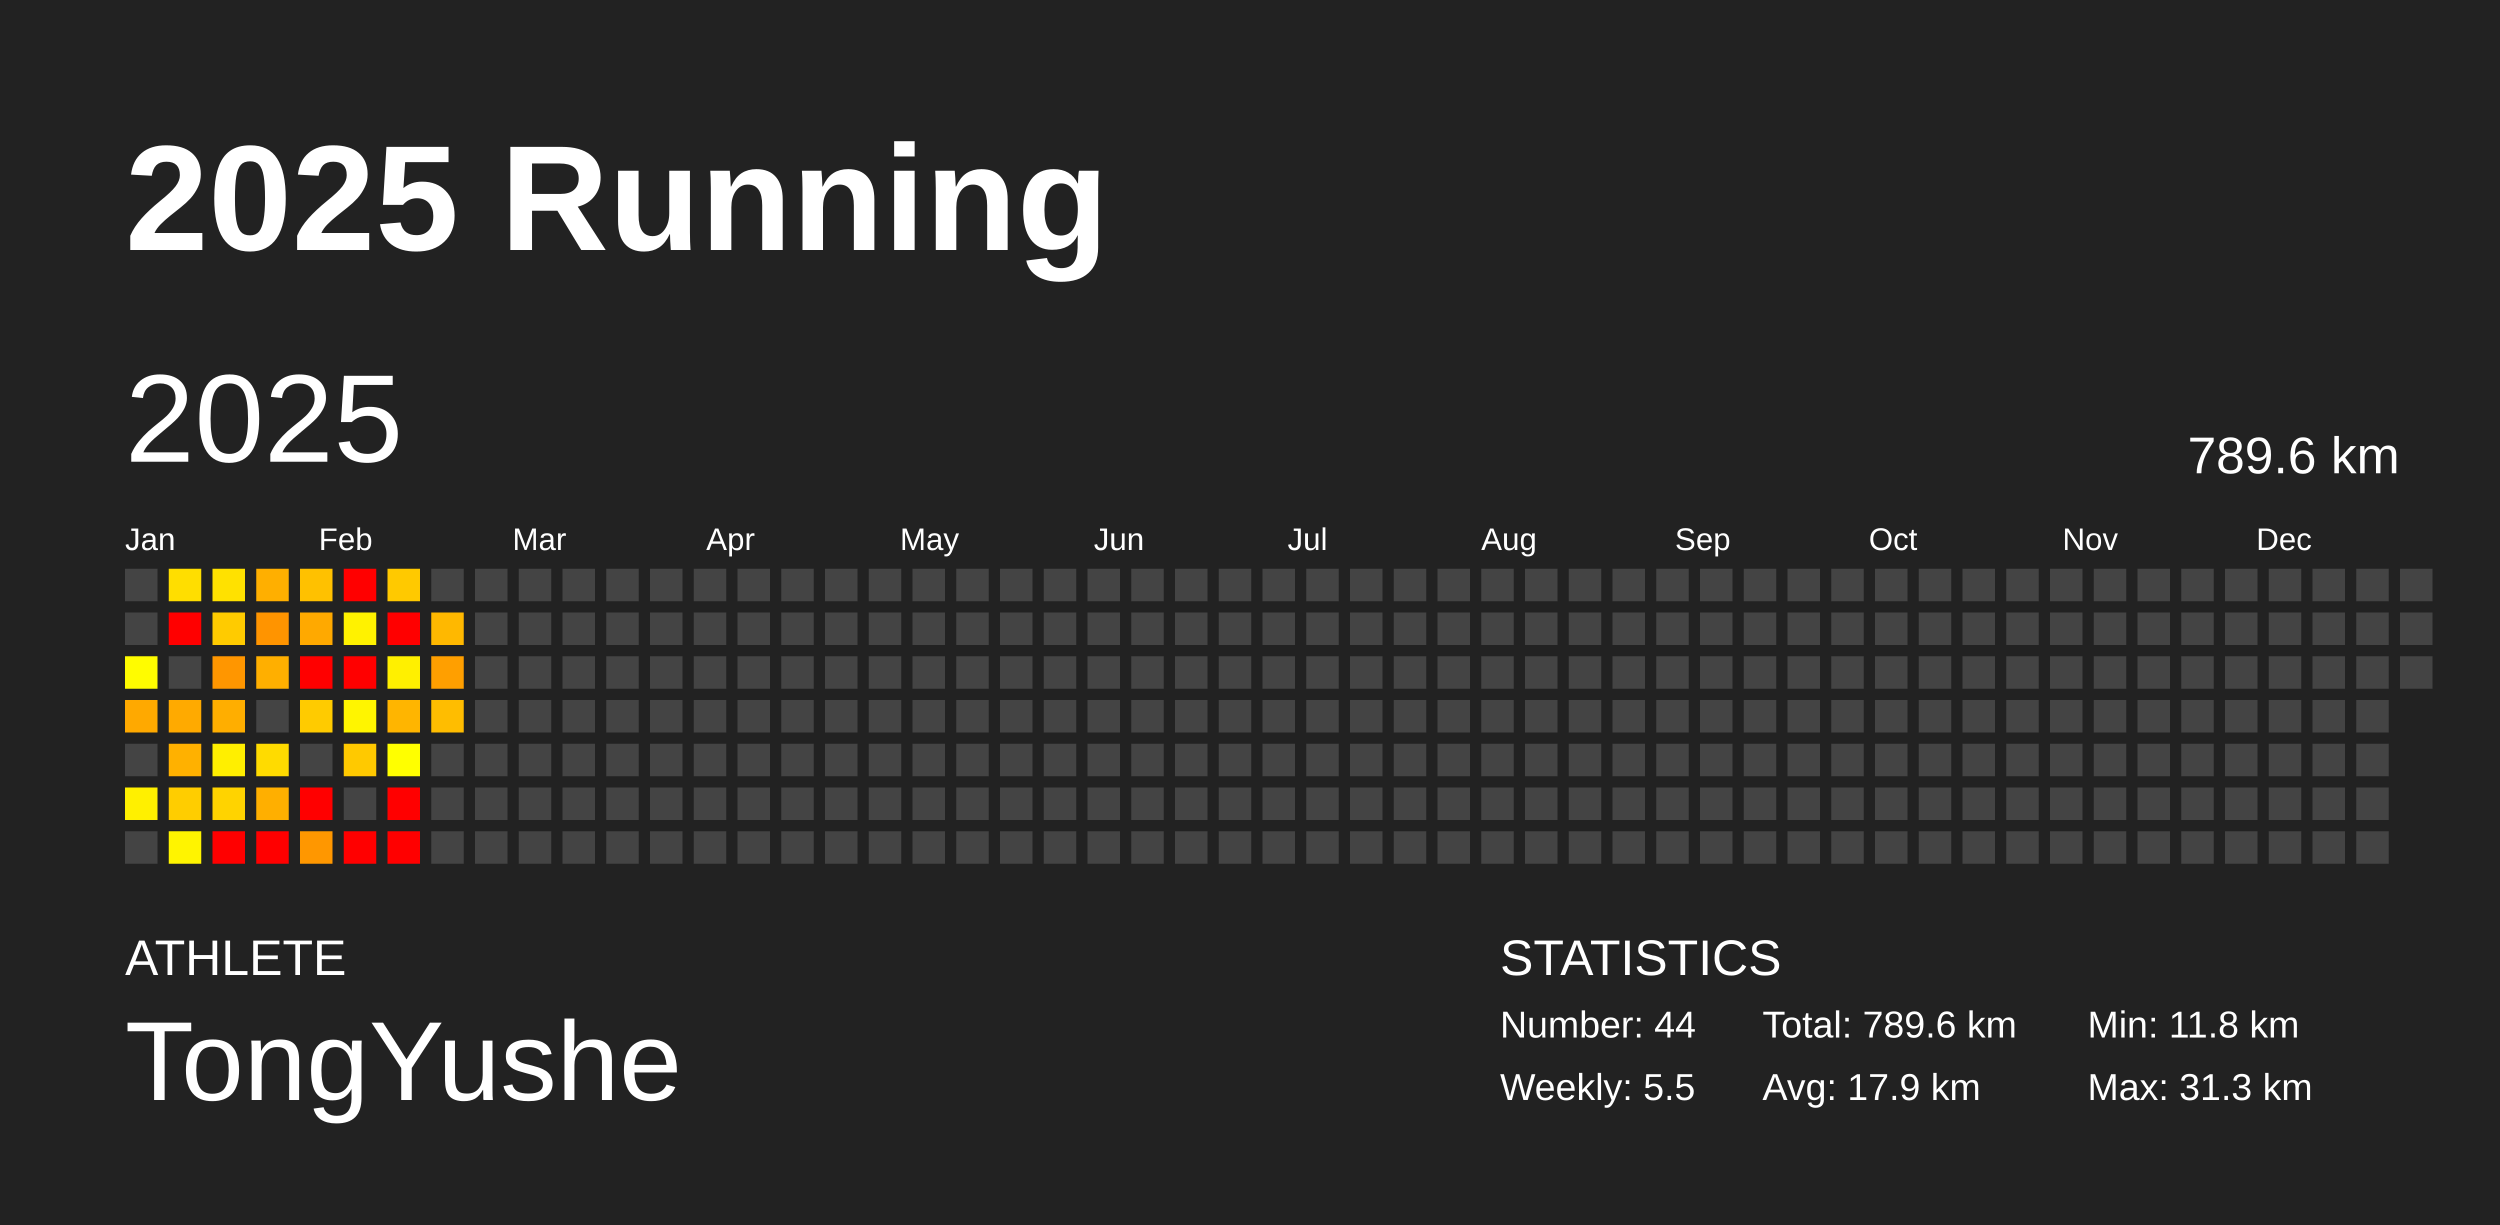
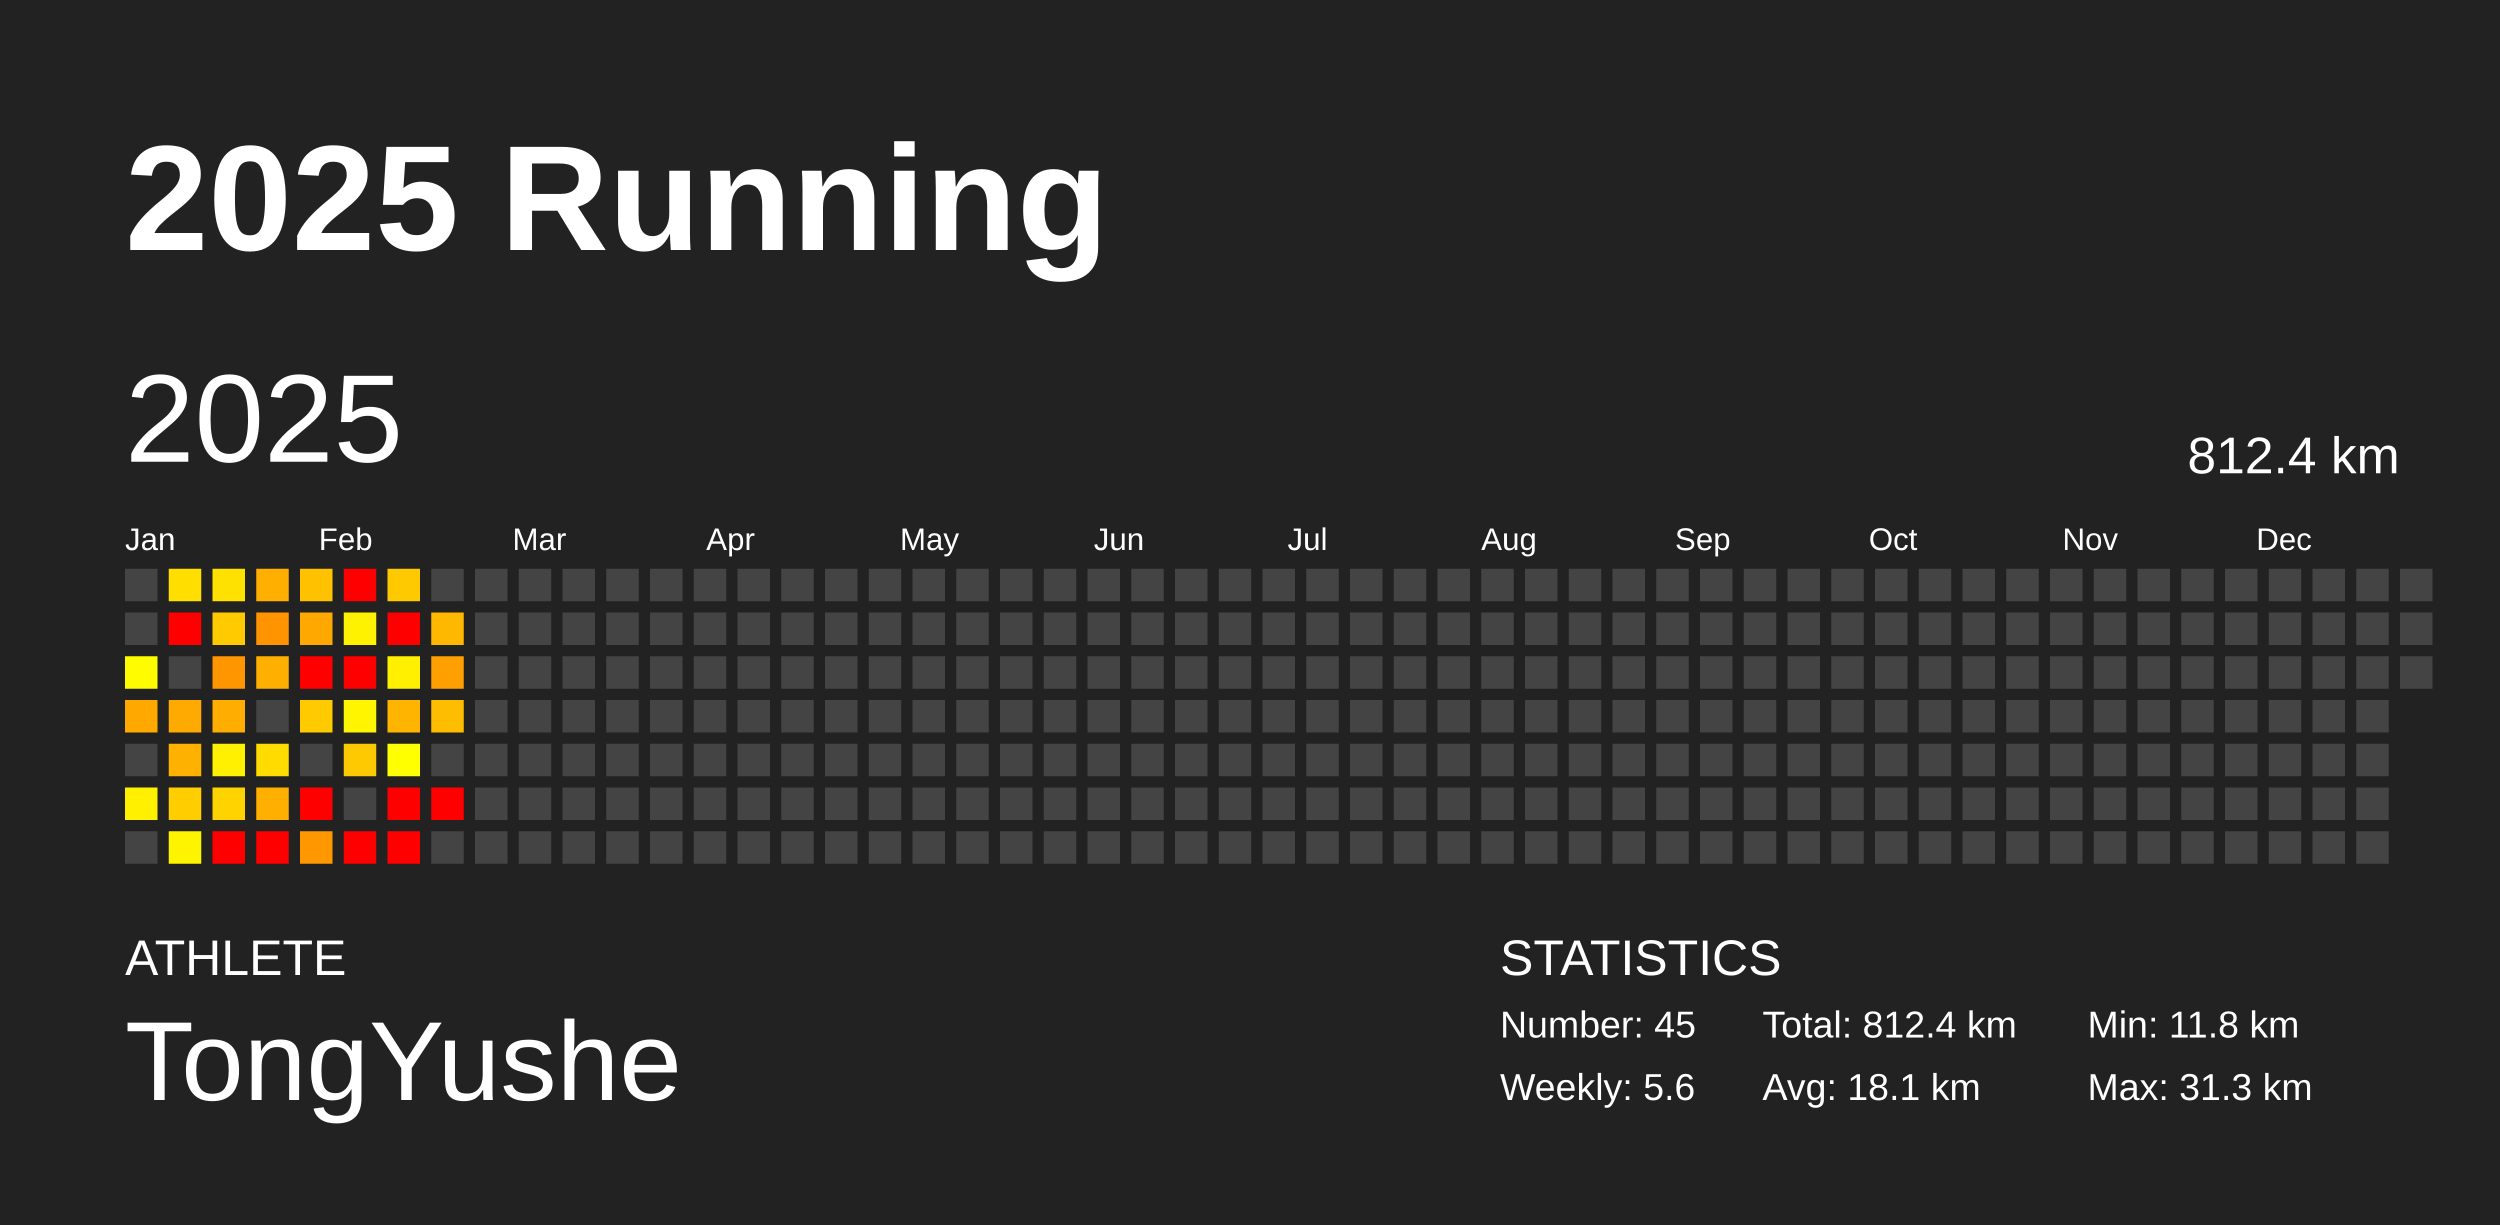
<svg xmlns="http://www.w3.org/2000/svg" baseProfile="full" height="98mm" version="1.1" viewBox="0,0,200,98" width="200mm">
  <defs />
  <rect fill="#222222" height="98" width="200" x="0" y="0" />
  <text fill="#FFFFFF" style="font-size:12px; font-family:Arial; font-weight:bold;" x="10" y="20">2025 Running</text>
  <text fill="#FFFFFF" style="font-size:4px; font-family:Arial" x="10" y="78">ATHLETE</text>
  <text fill="#FFFFFF" style="font-size:9px; font-family:Arial" x="10" y="88">TongYushe</text>
  <text fill="#FFFFFF" style="font-size:4px; font-family:Arial" x="120" y="78">STATISTICS</text>
-   <text fill="#FFFFFF" style="font-size:3px; font-family:Arial" x="120" y="83">Number: 44</text>
-   <text fill="#FFFFFF" style="font-size:3px; font-family:Arial" x="120" y="88">Weekly: 5.5</text>
-   <text fill="#FFFFFF" style="font-size:3px; font-family:Arial" x="141" y="83">Total: 789.6 km</text>
-   <text fill="#FFFFFF" style="font-size:3px; font-family:Arial" x="141" y="88">Avg: 17.9 km</text>
+   <text fill="#FFFFFF" style="font-size:3px; font-family:Arial" x="120" y="83">Number: 45</text>
+   <text fill="#FFFFFF" style="font-size:3px; font-family:Arial" x="120" y="88">Weekly: 5.6</text>
+   <text fill="#FFFFFF" style="font-size:3px; font-family:Arial" x="141" y="83">Total: 812.4 km</text>
+   <text fill="#FFFFFF" style="font-size:3px; font-family:Arial" x="141" y="88">Avg: 18.1 km</text>
  <text fill="#FFFFFF" style="font-size:3px; font-family:Arial" x="167" y="83">Min: 11.8 km</text>
  <text fill="#FFFFFF" style="font-size:3px; font-family:Arial" x="167" y="88">Max: 31.3 km</text>
  <text dominant-baseline="hanging" fill="#FFFFFF" style="font-size:10.0px; font-family:Arial;" x="10" y="30">2025</text>
-   <text dominant-baseline="hanging" fill="#FFFFFF" style="font-size:4.125px; font-family:Arial;" x="175" y="35">789.6 km</text>
+   <text dominant-baseline="hanging" fill="#FFFFFF" style="font-size:4.125px; font-family:Arial;" x="175" y="35">812.4 km</text>
  <text fill="#FFFFFF" style="font-size:2.5px; font-family:Arial" x="10.0" y="44">Jan</text>
  <text fill="#FFFFFF" style="font-size:2.5px; font-family:Arial" x="25.5" y="44">Feb</text>
  <text fill="#FFFFFF" style="font-size:2.5px; font-family:Arial" x="41.0" y="44">Mar</text>
  <text fill="#FFFFFF" style="font-size:2.5px; font-family:Arial" x="56.5" y="44">Apr</text>
  <text fill="#FFFFFF" style="font-size:2.5px; font-family:Arial" x="72.0" y="44">May</text>
  <text fill="#FFFFFF" style="font-size:2.5px; font-family:Arial" x="87.5" y="44">Jun</text>
  <text fill="#FFFFFF" style="font-size:2.5px; font-family:Arial" x="103.0" y="44">Jul</text>
  <text fill="#FFFFFF" style="font-size:2.5px; font-family:Arial" x="118.5" y="44">Aug</text>
  <text fill="#FFFFFF" style="font-size:2.5px; font-family:Arial" x="134.0" y="44">Sep</text>
  <text fill="#FFFFFF" style="font-size:2.5px; font-family:Arial" x="149.5" y="44">Oct</text>
  <text fill="#FFFFFF" style="font-size:2.5px; font-family:Arial" x="165.0" y="44">Nov</text>
  <text fill="#FFFFFF" style="font-size:2.5px; font-family:Arial" x="180.5" y="44">Dec</text>
  <rect fill="#444444" height="2.6" width="2.6" x="10.0" y="45.5" />
  <rect fill="#444444" height="2.6" width="2.6" x="10.0" y="49.0" />
  <rect fill="#fffc00" height="2.6" width="2.6" x="10.0" y="52.5" />
  <rect fill="#ffa900" height="2.6" width="2.6" x="10.0" y="56.0" />
  <rect fill="#444444" height="2.6" width="2.6" x="10.0" y="59.5" />
  <rect fill="#fff000" height="2.6" width="2.6" x="10.0" y="63.0" />
  <rect fill="#444444" height="2.6" width="2.6" x="10.0" y="66.5" />
  <rect fill="#ffde00" height="2.6" width="2.6" x="13.5" y="45.5" />
  <rect fill="red" height="2.6" width="2.6" x="13.5" y="49.0" />
  <rect fill="#444444" height="2.6" width="2.6" x="13.5" y="52.5" />
  <rect fill="#ffaa00" height="2.6" width="2.6" x="13.5" y="56.0" />
  <rect fill="#ffb100" height="2.6" width="2.6" x="13.5" y="59.5" />
  <rect fill="#ffcd00" height="2.6" width="2.6" x="13.5" y="63.0" />
  <rect fill="#fff400" height="2.6" width="2.6" x="13.5" y="66.5" />
  <rect fill="#ffe100" height="2.6" width="2.6" x="17.0" y="45.5" />
  <rect fill="#ffcb00" height="2.6" width="2.6" x="17.0" y="49.0" />
  <rect fill="#ff9600" height="2.6" width="2.6" x="17.0" y="52.5" />
  <rect fill="#ffae00" height="2.6" width="2.6" x="17.0" y="56.0" />
  <rect fill="#ffef00" height="2.6" width="2.6" x="17.0" y="59.5" />
  <rect fill="#ffd300" height="2.6" width="2.6" x="17.0" y="63.0" />
  <rect fill="red" height="2.6" width="2.6" x="17.0" y="66.5" />
  <rect fill="#ffaf00" height="2.6" width="2.6" x="20.5" y="45.5" />
  <rect fill="#ff9400" height="2.6" width="2.6" x="20.5" y="49.0" />
  <rect fill="#ffaf00" height="2.6" width="2.6" x="20.5" y="52.5" />
  <rect fill="#444444" height="2.6" width="2.6" x="20.5" y="56.0" />
  <rect fill="#ffdb00" height="2.6" width="2.6" x="20.5" y="59.5" />
  <rect fill="#ffaf00" height="2.6" width="2.6" x="20.5" y="63.0" />
  <rect fill="red" height="2.6" width="2.6" x="20.5" y="66.5" />
  <rect fill="#ffc100" height="2.6" width="2.6" x="24.0" y="45.5" />
  <rect fill="#ffa900" height="2.6" width="2.6" x="24.0" y="49.0" />
  <rect fill="red" height="2.6" width="2.6" x="24.0" y="52.5" />
  <rect fill="#ffcb00" height="2.6" width="2.6" x="24.0" y="56.0" />
  <rect fill="#444444" height="2.6" width="2.6" x="24.0" y="59.5" />
  <rect fill="red" height="2.6" width="2.6" x="24.0" y="63.0" />
  <rect fill="#ff9700" height="2.6" width="2.6" x="24.0" y="66.5" />
  <rect fill="red" height="2.6" width="2.6" x="27.5" y="45.5" />
  <rect fill="#fff200" height="2.6" width="2.6" x="27.5" y="49.0" />
  <rect fill="red" height="2.6" width="2.6" x="27.5" y="52.5" />
  <rect fill="#fff500" height="2.6" width="2.6" x="27.5" y="56.0" />
  <rect fill="#ffc900" height="2.6" width="2.6" x="27.5" y="59.5" />
  <rect fill="#444444" height="2.6" width="2.6" x="27.5" y="63.0" />
  <rect fill="red" height="2.6" width="2.6" x="27.5" y="66.5" />
  <rect fill="#ffc900" height="2.6" width="2.6" x="31.0" y="45.5" />
  <rect fill="red" height="2.6" width="2.6" x="31.0" y="49.0" />
  <rect fill="#fff000" height="2.6" width="2.6" x="31.0" y="52.5" />
  <rect fill="#ffb500" height="2.6" width="2.6" x="31.0" y="56.0" />
  <rect fill="#ffff00" height="2.6" width="2.6" x="31.0" y="59.5" />
  <rect fill="red" height="2.6" width="2.6" x="31.0" y="63.0" />
  <rect fill="red" height="2.6" width="2.6" x="31.0" y="66.5" />
  <rect fill="#444444" height="2.6" width="2.6" x="34.5" y="45.5" />
  <rect fill="#ffb800" height="2.6" width="2.6" x="34.5" y="49.0" />
  <rect fill="#ff9f00" height="2.6" width="2.6" x="34.5" y="52.5" />
  <rect fill="#ffbd00" height="2.6" width="2.6" x="34.5" y="56.0" />
  <rect fill="#444444" height="2.6" width="2.6" x="34.5" y="59.5" />
-   <rect fill="#444444" height="2.6" width="2.6" x="34.5" y="63.0" />
+   <rect fill="red" height="2.6" width="2.6" x="34.5" y="63.0" />
  <rect fill="#444444" height="2.6" width="2.6" x="34.5" y="66.5" />
  <rect fill="#444444" height="2.6" width="2.6" x="38.0" y="45.5" />
  <rect fill="#444444" height="2.6" width="2.6" x="38.0" y="49.0" />
  <rect fill="#444444" height="2.6" width="2.6" x="38.0" y="52.5" />
  <rect fill="#444444" height="2.6" width="2.6" x="38.0" y="56.0" />
  <rect fill="#444444" height="2.6" width="2.6" x="38.0" y="59.5" />
  <rect fill="#444444" height="2.6" width="2.6" x="38.0" y="63.0" />
  <rect fill="#444444" height="2.6" width="2.6" x="38.0" y="66.5" />
  <rect fill="#444444" height="2.6" width="2.6" x="41.5" y="45.5" />
  <rect fill="#444444" height="2.6" width="2.6" x="41.5" y="49.0" />
  <rect fill="#444444" height="2.6" width="2.6" x="41.5" y="52.5" />
  <rect fill="#444444" height="2.6" width="2.6" x="41.5" y="56.0" />
  <rect fill="#444444" height="2.6" width="2.6" x="41.5" y="59.5" />
  <rect fill="#444444" height="2.6" width="2.6" x="41.5" y="63.0" />
  <rect fill="#444444" height="2.6" width="2.6" x="41.5" y="66.5" />
  <rect fill="#444444" height="2.6" width="2.6" x="45.0" y="45.5" />
  <rect fill="#444444" height="2.6" width="2.6" x="45.0" y="49.0" />
  <rect fill="#444444" height="2.6" width="2.6" x="45.0" y="52.5" />
  <rect fill="#444444" height="2.6" width="2.6" x="45.0" y="56.0" />
  <rect fill="#444444" height="2.6" width="2.6" x="45.0" y="59.5" />
  <rect fill="#444444" height="2.6" width="2.6" x="45.0" y="63.0" />
  <rect fill="#444444" height="2.6" width="2.6" x="45.0" y="66.5" />
  <rect fill="#444444" height="2.6" width="2.6" x="48.5" y="45.5" />
  <rect fill="#444444" height="2.6" width="2.6" x="48.5" y="49.0" />
  <rect fill="#444444" height="2.6" width="2.6" x="48.5" y="52.5" />
  <rect fill="#444444" height="2.6" width="2.6" x="48.5" y="56.0" />
  <rect fill="#444444" height="2.6" width="2.6" x="48.5" y="59.5" />
  <rect fill="#444444" height="2.6" width="2.6" x="48.5" y="63.0" />
  <rect fill="#444444" height="2.6" width="2.6" x="48.5" y="66.5" />
  <rect fill="#444444" height="2.6" width="2.6" x="52.0" y="45.5" />
  <rect fill="#444444" height="2.6" width="2.6" x="52.0" y="49.0" />
  <rect fill="#444444" height="2.6" width="2.6" x="52.0" y="52.5" />
  <rect fill="#444444" height="2.6" width="2.6" x="52.0" y="56.0" />
  <rect fill="#444444" height="2.6" width="2.6" x="52.0" y="59.5" />
  <rect fill="#444444" height="2.6" width="2.6" x="52.0" y="63.0" />
  <rect fill="#444444" height="2.6" width="2.6" x="52.0" y="66.5" />
  <rect fill="#444444" height="2.6" width="2.6" x="55.5" y="45.5" />
  <rect fill="#444444" height="2.6" width="2.6" x="55.5" y="49.0" />
  <rect fill="#444444" height="2.6" width="2.6" x="55.5" y="52.5" />
  <rect fill="#444444" height="2.6" width="2.6" x="55.5" y="56.0" />
  <rect fill="#444444" height="2.6" width="2.6" x="55.5" y="59.5" />
  <rect fill="#444444" height="2.6" width="2.6" x="55.5" y="63.0" />
  <rect fill="#444444" height="2.6" width="2.6" x="55.5" y="66.5" />
  <rect fill="#444444" height="2.6" width="2.6" x="59.0" y="45.5" />
  <rect fill="#444444" height="2.6" width="2.6" x="59.0" y="49.0" />
  <rect fill="#444444" height="2.6" width="2.6" x="59.0" y="52.5" />
  <rect fill="#444444" height="2.6" width="2.6" x="59.0" y="56.0" />
  <rect fill="#444444" height="2.6" width="2.6" x="59.0" y="59.5" />
  <rect fill="#444444" height="2.6" width="2.6" x="59.0" y="63.0" />
  <rect fill="#444444" height="2.6" width="2.6" x="59.0" y="66.5" />
  <rect fill="#444444" height="2.6" width="2.6" x="62.5" y="45.5" />
  <rect fill="#444444" height="2.6" width="2.6" x="62.5" y="49.0" />
  <rect fill="#444444" height="2.6" width="2.6" x="62.5" y="52.5" />
  <rect fill="#444444" height="2.6" width="2.6" x="62.5" y="56.0" />
  <rect fill="#444444" height="2.6" width="2.6" x="62.5" y="59.5" />
  <rect fill="#444444" height="2.6" width="2.6" x="62.5" y="63.0" />
  <rect fill="#444444" height="2.6" width="2.6" x="62.5" y="66.5" />
  <rect fill="#444444" height="2.6" width="2.6" x="66.0" y="45.5" />
  <rect fill="#444444" height="2.6" width="2.6" x="66.0" y="49.0" />
  <rect fill="#444444" height="2.6" width="2.6" x="66.0" y="52.5" />
  <rect fill="#444444" height="2.6" width="2.6" x="66.0" y="56.0" />
  <rect fill="#444444" height="2.6" width="2.6" x="66.0" y="59.5" />
  <rect fill="#444444" height="2.6" width="2.6" x="66.0" y="63.0" />
  <rect fill="#444444" height="2.6" width="2.6" x="66.0" y="66.5" />
  <rect fill="#444444" height="2.6" width="2.6" x="69.5" y="45.5" />
  <rect fill="#444444" height="2.6" width="2.6" x="69.5" y="49.0" />
  <rect fill="#444444" height="2.6" width="2.6" x="69.5" y="52.5" />
  <rect fill="#444444" height="2.6" width="2.6" x="69.5" y="56.0" />
  <rect fill="#444444" height="2.6" width="2.6" x="69.5" y="59.5" />
  <rect fill="#444444" height="2.6" width="2.6" x="69.5" y="63.0" />
  <rect fill="#444444" height="2.6" width="2.6" x="69.5" y="66.5" />
  <rect fill="#444444" height="2.6" width="2.6" x="73.0" y="45.5" />
  <rect fill="#444444" height="2.6" width="2.6" x="73.0" y="49.0" />
  <rect fill="#444444" height="2.6" width="2.6" x="73.0" y="52.5" />
  <rect fill="#444444" height="2.6" width="2.6" x="73.0" y="56.0" />
  <rect fill="#444444" height="2.6" width="2.6" x="73.0" y="59.5" />
  <rect fill="#444444" height="2.6" width="2.6" x="73.0" y="63.0" />
  <rect fill="#444444" height="2.6" width="2.6" x="73.0" y="66.5" />
  <rect fill="#444444" height="2.6" width="2.6" x="76.5" y="45.5" />
  <rect fill="#444444" height="2.6" width="2.6" x="76.5" y="49.0" />
  <rect fill="#444444" height="2.6" width="2.6" x="76.5" y="52.5" />
  <rect fill="#444444" height="2.6" width="2.6" x="76.5" y="56.0" />
  <rect fill="#444444" height="2.6" width="2.6" x="76.5" y="59.5" />
  <rect fill="#444444" height="2.6" width="2.6" x="76.5" y="63.0" />
  <rect fill="#444444" height="2.6" width="2.6" x="76.5" y="66.5" />
  <rect fill="#444444" height="2.6" width="2.6" x="80.0" y="45.5" />
  <rect fill="#444444" height="2.6" width="2.6" x="80.0" y="49.0" />
  <rect fill="#444444" height="2.6" width="2.6" x="80.0" y="52.5" />
  <rect fill="#444444" height="2.6" width="2.6" x="80.0" y="56.0" />
  <rect fill="#444444" height="2.6" width="2.6" x="80.0" y="59.5" />
  <rect fill="#444444" height="2.6" width="2.6" x="80.0" y="63.0" />
  <rect fill="#444444" height="2.6" width="2.6" x="80.0" y="66.5" />
  <rect fill="#444444" height="2.6" width="2.6" x="83.5" y="45.5" />
  <rect fill="#444444" height="2.6" width="2.6" x="83.5" y="49.0" />
  <rect fill="#444444" height="2.6" width="2.6" x="83.5" y="52.5" />
  <rect fill="#444444" height="2.6" width="2.6" x="83.5" y="56.0" />
  <rect fill="#444444" height="2.6" width="2.6" x="83.5" y="59.5" />
  <rect fill="#444444" height="2.6" width="2.6" x="83.5" y="63.0" />
  <rect fill="#444444" height="2.6" width="2.6" x="83.5" y="66.5" />
  <rect fill="#444444" height="2.6" width="2.6" x="87.0" y="45.5" />
  <rect fill="#444444" height="2.6" width="2.6" x="87.0" y="49.0" />
  <rect fill="#444444" height="2.6" width="2.6" x="87.0" y="52.5" />
  <rect fill="#444444" height="2.6" width="2.6" x="87.0" y="56.0" />
  <rect fill="#444444" height="2.6" width="2.6" x="87.0" y="59.5" />
  <rect fill="#444444" height="2.6" width="2.6" x="87.0" y="63.0" />
  <rect fill="#444444" height="2.6" width="2.6" x="87.0" y="66.5" />
  <rect fill="#444444" height="2.6" width="2.6" x="90.5" y="45.5" />
  <rect fill="#444444" height="2.6" width="2.6" x="90.5" y="49.0" />
  <rect fill="#444444" height="2.6" width="2.6" x="90.5" y="52.5" />
  <rect fill="#444444" height="2.6" width="2.6" x="90.5" y="56.0" />
  <rect fill="#444444" height="2.6" width="2.6" x="90.5" y="59.5" />
  <rect fill="#444444" height="2.6" width="2.6" x="90.5" y="63.0" />
  <rect fill="#444444" height="2.6" width="2.6" x="90.5" y="66.5" />
  <rect fill="#444444" height="2.6" width="2.6" x="94.0" y="45.5" />
  <rect fill="#444444" height="2.6" width="2.6" x="94.0" y="49.0" />
  <rect fill="#444444" height="2.6" width="2.6" x="94.0" y="52.5" />
  <rect fill="#444444" height="2.6" width="2.6" x="94.0" y="56.0" />
  <rect fill="#444444" height="2.6" width="2.6" x="94.0" y="59.5" />
  <rect fill="#444444" height="2.6" width="2.6" x="94.0" y="63.0" />
  <rect fill="#444444" height="2.6" width="2.6" x="94.0" y="66.5" />
  <rect fill="#444444" height="2.6" width="2.6" x="97.5" y="45.5" />
  <rect fill="#444444" height="2.6" width="2.6" x="97.5" y="49.0" />
  <rect fill="#444444" height="2.6" width="2.6" x="97.5" y="52.5" />
  <rect fill="#444444" height="2.6" width="2.6" x="97.5" y="56.0" />
  <rect fill="#444444" height="2.6" width="2.6" x="97.5" y="59.5" />
  <rect fill="#444444" height="2.6" width="2.6" x="97.5" y="63.0" />
  <rect fill="#444444" height="2.6" width="2.6" x="97.5" y="66.5" />
  <rect fill="#444444" height="2.6" width="2.6" x="101.0" y="45.5" />
  <rect fill="#444444" height="2.6" width="2.6" x="101.0" y="49.0" />
  <rect fill="#444444" height="2.6" width="2.6" x="101.0" y="52.5" />
  <rect fill="#444444" height="2.6" width="2.6" x="101.0" y="56.0" />
  <rect fill="#444444" height="2.6" width="2.6" x="101.0" y="59.5" />
  <rect fill="#444444" height="2.6" width="2.6" x="101.0" y="63.0" />
  <rect fill="#444444" height="2.6" width="2.6" x="101.0" y="66.5" />
  <rect fill="#444444" height="2.6" width="2.6" x="104.5" y="45.5" />
  <rect fill="#444444" height="2.6" width="2.6" x="104.5" y="49.0" />
  <rect fill="#444444" height="2.6" width="2.6" x="104.5" y="52.5" />
  <rect fill="#444444" height="2.6" width="2.6" x="104.5" y="56.0" />
  <rect fill="#444444" height="2.6" width="2.6" x="104.5" y="59.5" />
  <rect fill="#444444" height="2.6" width="2.6" x="104.5" y="63.0" />
  <rect fill="#444444" height="2.6" width="2.6" x="104.5" y="66.5" />
  <rect fill="#444444" height="2.6" width="2.6" x="108.0" y="45.5" />
  <rect fill="#444444" height="2.6" width="2.6" x="108.0" y="49.0" />
  <rect fill="#444444" height="2.6" width="2.6" x="108.0" y="52.5" />
  <rect fill="#444444" height="2.6" width="2.6" x="108.0" y="56.0" />
  <rect fill="#444444" height="2.6" width="2.6" x="108.0" y="59.5" />
  <rect fill="#444444" height="2.6" width="2.6" x="108.0" y="63.0" />
  <rect fill="#444444" height="2.6" width="2.6" x="108.0" y="66.5" />
  <rect fill="#444444" height="2.6" width="2.6" x="111.5" y="45.5" />
  <rect fill="#444444" height="2.6" width="2.6" x="111.5" y="49.0" />
  <rect fill="#444444" height="2.6" width="2.6" x="111.5" y="52.5" />
  <rect fill="#444444" height="2.6" width="2.6" x="111.5" y="56.0" />
  <rect fill="#444444" height="2.6" width="2.6" x="111.5" y="59.5" />
  <rect fill="#444444" height="2.6" width="2.6" x="111.5" y="63.0" />
  <rect fill="#444444" height="2.6" width="2.6" x="111.5" y="66.5" />
  <rect fill="#444444" height="2.6" width="2.6" x="115.0" y="45.5" />
  <rect fill="#444444" height="2.6" width="2.6" x="115.0" y="49.0" />
  <rect fill="#444444" height="2.6" width="2.6" x="115.0" y="52.5" />
  <rect fill="#444444" height="2.6" width="2.6" x="115.0" y="56.0" />
  <rect fill="#444444" height="2.6" width="2.6" x="115.0" y="59.5" />
  <rect fill="#444444" height="2.6" width="2.6" x="115.0" y="63.0" />
  <rect fill="#444444" height="2.6" width="2.6" x="115.0" y="66.5" />
  <rect fill="#444444" height="2.6" width="2.6" x="118.5" y="45.5" />
  <rect fill="#444444" height="2.6" width="2.6" x="118.5" y="49.0" />
  <rect fill="#444444" height="2.6" width="2.6" x="118.5" y="52.5" />
  <rect fill="#444444" height="2.6" width="2.6" x="118.5" y="56.0" />
  <rect fill="#444444" height="2.6" width="2.6" x="118.5" y="59.5" />
  <rect fill="#444444" height="2.6" width="2.6" x="118.5" y="63.0" />
  <rect fill="#444444" height="2.6" width="2.6" x="118.5" y="66.5" />
  <rect fill="#444444" height="2.6" width="2.6" x="122.0" y="45.5" />
  <rect fill="#444444" height="2.6" width="2.6" x="122.0" y="49.0" />
  <rect fill="#444444" height="2.6" width="2.6" x="122.0" y="52.5" />
  <rect fill="#444444" height="2.6" width="2.6" x="122.0" y="56.0" />
  <rect fill="#444444" height="2.6" width="2.6" x="122.0" y="59.5" />
  <rect fill="#444444" height="2.6" width="2.6" x="122.0" y="63.0" />
  <rect fill="#444444" height="2.6" width="2.6" x="122.0" y="66.5" />
  <rect fill="#444444" height="2.6" width="2.6" x="125.5" y="45.5" />
  <rect fill="#444444" height="2.6" width="2.6" x="125.5" y="49.0" />
  <rect fill="#444444" height="2.6" width="2.6" x="125.5" y="52.5" />
  <rect fill="#444444" height="2.6" width="2.6" x="125.5" y="56.0" />
  <rect fill="#444444" height="2.6" width="2.6" x="125.5" y="59.5" />
  <rect fill="#444444" height="2.6" width="2.6" x="125.5" y="63.0" />
  <rect fill="#444444" height="2.6" width="2.6" x="125.5" y="66.5" />
  <rect fill="#444444" height="2.6" width="2.6" x="129.0" y="45.5" />
  <rect fill="#444444" height="2.6" width="2.6" x="129.0" y="49.0" />
  <rect fill="#444444" height="2.6" width="2.6" x="129.0" y="52.5" />
  <rect fill="#444444" height="2.6" width="2.6" x="129.0" y="56.0" />
  <rect fill="#444444" height="2.6" width="2.6" x="129.0" y="59.5" />
  <rect fill="#444444" height="2.6" width="2.6" x="129.0" y="63.0" />
  <rect fill="#444444" height="2.6" width="2.6" x="129.0" y="66.5" />
  <rect fill="#444444" height="2.6" width="2.6" x="132.5" y="45.5" />
  <rect fill="#444444" height="2.6" width="2.6" x="132.5" y="49.0" />
  <rect fill="#444444" height="2.6" width="2.6" x="132.5" y="52.5" />
  <rect fill="#444444" height="2.6" width="2.6" x="132.5" y="56.0" />
  <rect fill="#444444" height="2.6" width="2.6" x="132.5" y="59.5" />
  <rect fill="#444444" height="2.6" width="2.6" x="132.5" y="63.0" />
  <rect fill="#444444" height="2.6" width="2.6" x="132.5" y="66.5" />
  <rect fill="#444444" height="2.6" width="2.6" x="136.0" y="45.5" />
  <rect fill="#444444" height="2.6" width="2.6" x="136.0" y="49.0" />
  <rect fill="#444444" height="2.6" width="2.6" x="136.0" y="52.5" />
  <rect fill="#444444" height="2.6" width="2.6" x="136.0" y="56.0" />
  <rect fill="#444444" height="2.6" width="2.6" x="136.0" y="59.5" />
  <rect fill="#444444" height="2.6" width="2.6" x="136.0" y="63.0" />
  <rect fill="#444444" height="2.6" width="2.6" x="136.0" y="66.5" />
  <rect fill="#444444" height="2.6" width="2.6" x="139.5" y="45.5" />
  <rect fill="#444444" height="2.6" width="2.6" x="139.5" y="49.0" />
  <rect fill="#444444" height="2.6" width="2.6" x="139.5" y="52.5" />
  <rect fill="#444444" height="2.6" width="2.6" x="139.5" y="56.0" />
  <rect fill="#444444" height="2.6" width="2.6" x="139.5" y="59.5" />
  <rect fill="#444444" height="2.6" width="2.6" x="139.5" y="63.0" />
  <rect fill="#444444" height="2.6" width="2.6" x="139.5" y="66.5" />
  <rect fill="#444444" height="2.6" width="2.6" x="143.0" y="45.5" />
  <rect fill="#444444" height="2.6" width="2.6" x="143.0" y="49.0" />
  <rect fill="#444444" height="2.6" width="2.6" x="143.0" y="52.5" />
  <rect fill="#444444" height="2.6" width="2.6" x="143.0" y="56.0" />
  <rect fill="#444444" height="2.6" width="2.6" x="143.0" y="59.5" />
  <rect fill="#444444" height="2.6" width="2.6" x="143.0" y="63.0" />
  <rect fill="#444444" height="2.6" width="2.6" x="143.0" y="66.5" />
  <rect fill="#444444" height="2.6" width="2.6" x="146.5" y="45.5" />
  <rect fill="#444444" height="2.6" width="2.6" x="146.5" y="49.0" />
  <rect fill="#444444" height="2.6" width="2.6" x="146.5" y="52.5" />
  <rect fill="#444444" height="2.6" width="2.6" x="146.5" y="56.0" />
  <rect fill="#444444" height="2.6" width="2.6" x="146.5" y="59.5" />
  <rect fill="#444444" height="2.6" width="2.6" x="146.5" y="63.0" />
  <rect fill="#444444" height="2.6" width="2.6" x="146.5" y="66.5" />
  <rect fill="#444444" height="2.6" width="2.6" x="150.0" y="45.5" />
  <rect fill="#444444" height="2.6" width="2.6" x="150.0" y="49.0" />
  <rect fill="#444444" height="2.6" width="2.6" x="150.0" y="52.5" />
  <rect fill="#444444" height="2.6" width="2.6" x="150.0" y="56.0" />
  <rect fill="#444444" height="2.6" width="2.6" x="150.0" y="59.5" />
  <rect fill="#444444" height="2.6" width="2.6" x="150.0" y="63.0" />
  <rect fill="#444444" height="2.6" width="2.6" x="150.0" y="66.5" />
  <rect fill="#444444" height="2.6" width="2.6" x="153.5" y="45.5" />
  <rect fill="#444444" height="2.6" width="2.6" x="153.5" y="49.0" />
  <rect fill="#444444" height="2.6" width="2.6" x="153.5" y="52.5" />
  <rect fill="#444444" height="2.6" width="2.6" x="153.5" y="56.0" />
  <rect fill="#444444" height="2.6" width="2.6" x="153.5" y="59.5" />
  <rect fill="#444444" height="2.6" width="2.6" x="153.5" y="63.0" />
  <rect fill="#444444" height="2.6" width="2.6" x="153.5" y="66.5" />
  <rect fill="#444444" height="2.6" width="2.6" x="157.0" y="45.5" />
  <rect fill="#444444" height="2.6" width="2.6" x="157.0" y="49.0" />
  <rect fill="#444444" height="2.6" width="2.6" x="157.0" y="52.5" />
  <rect fill="#444444" height="2.6" width="2.6" x="157.0" y="56.0" />
  <rect fill="#444444" height="2.6" width="2.6" x="157.0" y="59.5" />
  <rect fill="#444444" height="2.6" width="2.6" x="157.0" y="63.0" />
  <rect fill="#444444" height="2.6" width="2.6" x="157.0" y="66.5" />
  <rect fill="#444444" height="2.6" width="2.6" x="160.5" y="45.5" />
  <rect fill="#444444" height="2.6" width="2.6" x="160.5" y="49.0" />
  <rect fill="#444444" height="2.6" width="2.6" x="160.5" y="52.5" />
  <rect fill="#444444" height="2.6" width="2.6" x="160.5" y="56.0" />
  <rect fill="#444444" height="2.6" width="2.6" x="160.5" y="59.5" />
  <rect fill="#444444" height="2.6" width="2.6" x="160.5" y="63.0" />
  <rect fill="#444444" height="2.6" width="2.6" x="160.5" y="66.5" />
  <rect fill="#444444" height="2.6" width="2.6" x="164.0" y="45.5" />
  <rect fill="#444444" height="2.6" width="2.6" x="164.0" y="49.0" />
  <rect fill="#444444" height="2.6" width="2.6" x="164.0" y="52.5" />
  <rect fill="#444444" height="2.6" width="2.6" x="164.0" y="56.0" />
  <rect fill="#444444" height="2.6" width="2.6" x="164.0" y="59.5" />
  <rect fill="#444444" height="2.6" width="2.6" x="164.0" y="63.0" />
  <rect fill="#444444" height="2.6" width="2.6" x="164.0" y="66.5" />
  <rect fill="#444444" height="2.6" width="2.6" x="167.5" y="45.5" />
  <rect fill="#444444" height="2.6" width="2.6" x="167.5" y="49.0" />
  <rect fill="#444444" height="2.6" width="2.6" x="167.5" y="52.5" />
  <rect fill="#444444" height="2.6" width="2.6" x="167.5" y="56.0" />
  <rect fill="#444444" height="2.6" width="2.6" x="167.5" y="59.5" />
  <rect fill="#444444" height="2.6" width="2.6" x="167.5" y="63.0" />
  <rect fill="#444444" height="2.6" width="2.6" x="167.5" y="66.5" />
  <rect fill="#444444" height="2.6" width="2.6" x="171.0" y="45.5" />
  <rect fill="#444444" height="2.6" width="2.6" x="171.0" y="49.0" />
  <rect fill="#444444" height="2.6" width="2.6" x="171.0" y="52.5" />
  <rect fill="#444444" height="2.6" width="2.6" x="171.0" y="56.0" />
  <rect fill="#444444" height="2.6" width="2.6" x="171.0" y="59.5" />
  <rect fill="#444444" height="2.6" width="2.6" x="171.0" y="63.0" />
  <rect fill="#444444" height="2.6" width="2.6" x="171.0" y="66.5" />
  <rect fill="#444444" height="2.6" width="2.6" x="174.5" y="45.5" />
  <rect fill="#444444" height="2.6" width="2.6" x="174.5" y="49.0" />
  <rect fill="#444444" height="2.6" width="2.6" x="174.5" y="52.5" />
  <rect fill="#444444" height="2.6" width="2.6" x="174.5" y="56.0" />
  <rect fill="#444444" height="2.6" width="2.6" x="174.5" y="59.5" />
  <rect fill="#444444" height="2.6" width="2.6" x="174.5" y="63.0" />
  <rect fill="#444444" height="2.6" width="2.6" x="174.5" y="66.5" />
  <rect fill="#444444" height="2.6" width="2.6" x="178.0" y="45.5" />
  <rect fill="#444444" height="2.6" width="2.6" x="178.0" y="49.0" />
  <rect fill="#444444" height="2.6" width="2.6" x="178.0" y="52.5" />
  <rect fill="#444444" height="2.6" width="2.6" x="178.0" y="56.0" />
  <rect fill="#444444" height="2.6" width="2.6" x="178.0" y="59.5" />
  <rect fill="#444444" height="2.6" width="2.6" x="178.0" y="63.0" />
  <rect fill="#444444" height="2.6" width="2.6" x="178.0" y="66.5" />
  <rect fill="#444444" height="2.6" width="2.6" x="181.5" y="45.5" />
  <rect fill="#444444" height="2.6" width="2.6" x="181.5" y="49.0" />
  <rect fill="#444444" height="2.6" width="2.6" x="181.5" y="52.5" />
  <rect fill="#444444" height="2.6" width="2.6" x="181.5" y="56.0" />
  <rect fill="#444444" height="2.6" width="2.6" x="181.5" y="59.5" />
  <rect fill="#444444" height="2.6" width="2.6" x="181.5" y="63.0" />
  <rect fill="#444444" height="2.6" width="2.6" x="181.5" y="66.5" />
  <rect fill="#444444" height="2.6" width="2.6" x="185.0" y="45.5" />
  <rect fill="#444444" height="2.6" width="2.6" x="185.0" y="49.0" />
  <rect fill="#444444" height="2.6" width="2.6" x="185.0" y="52.5" />
  <rect fill="#444444" height="2.6" width="2.6" x="185.0" y="56.0" />
  <rect fill="#444444" height="2.6" width="2.6" x="185.0" y="59.5" />
  <rect fill="#444444" height="2.6" width="2.6" x="185.0" y="63.0" />
  <rect fill="#444444" height="2.6" width="2.6" x="185.0" y="66.5" />
  <rect fill="#444444" height="2.6" width="2.6" x="188.5" y="45.5" />
  <rect fill="#444444" height="2.6" width="2.6" x="188.5" y="49.0" />
  <rect fill="#444444" height="2.6" width="2.6" x="188.5" y="52.5" />
  <rect fill="#444444" height="2.6" width="2.6" x="188.5" y="56.0" />
  <rect fill="#444444" height="2.6" width="2.6" x="188.5" y="59.5" />
  <rect fill="#444444" height="2.6" width="2.6" x="188.5" y="63.0" />
  <rect fill="#444444" height="2.6" width="2.6" x="188.5" y="66.5" />
  <rect fill="#444444" height="2.6" width="2.6" x="192.0" y="45.5" />
  <rect fill="#444444" height="2.6" width="2.6" x="192.0" y="49.0" />
  <rect fill="#444444" height="2.6" width="2.6" x="192.0" y="52.5" />
</svg>
